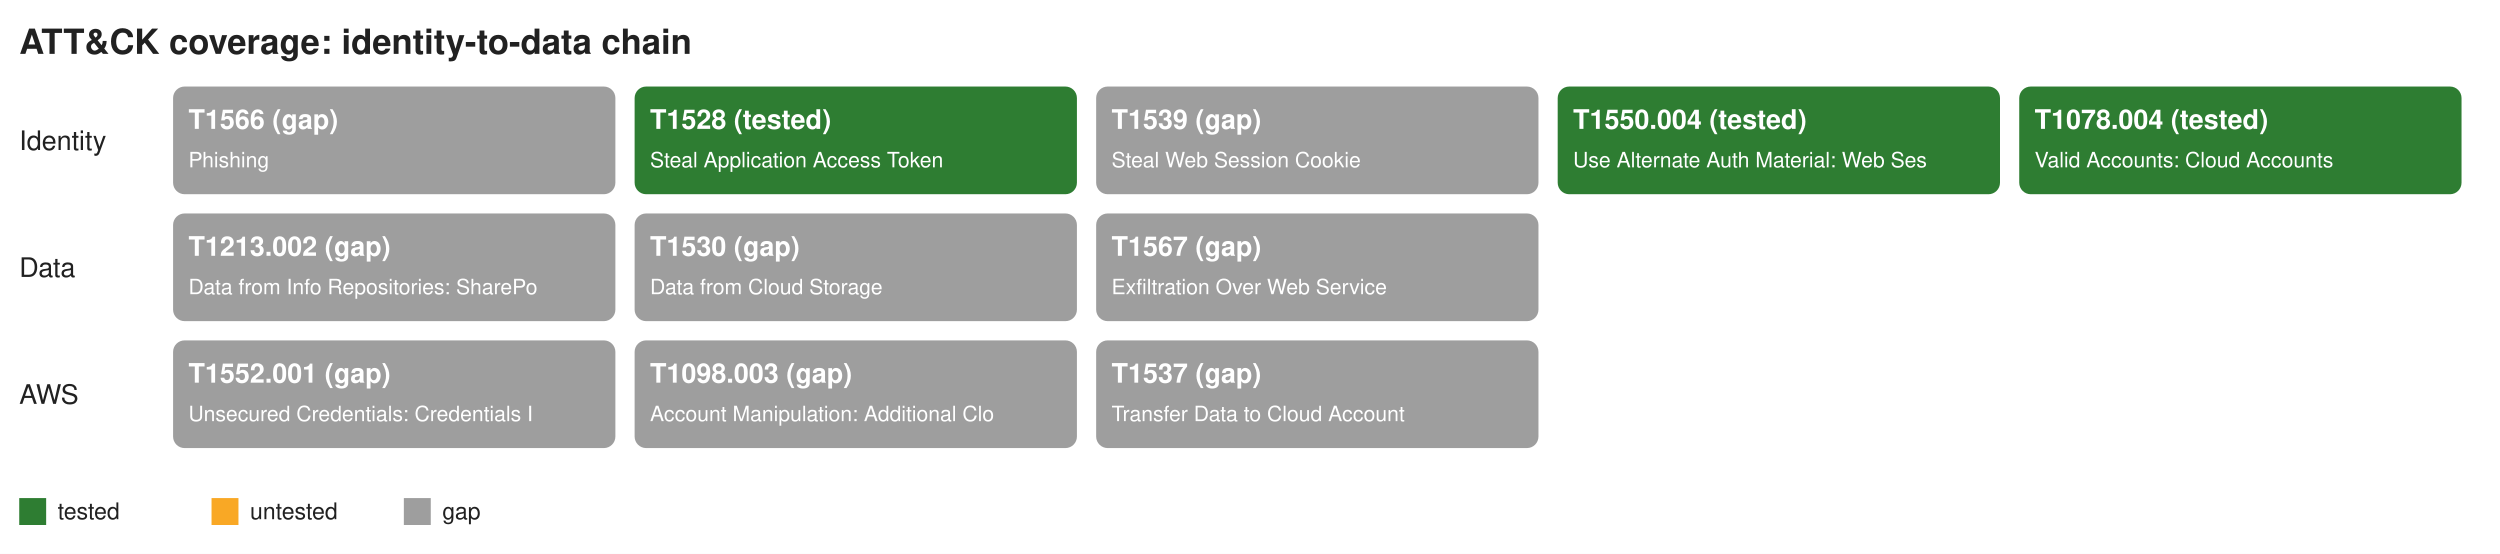
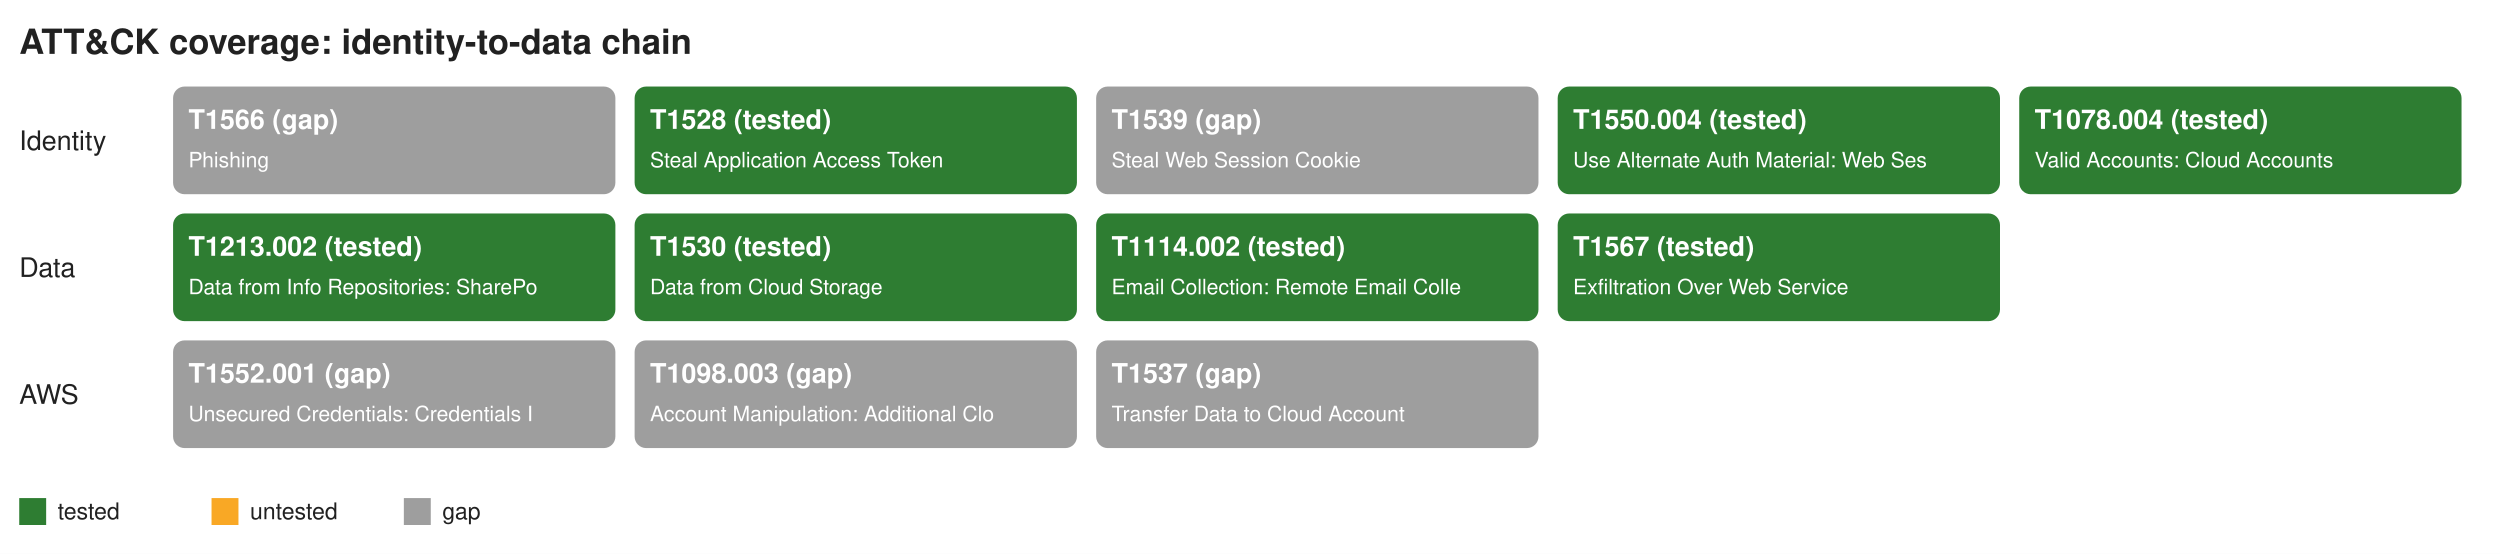
<svg xmlns="http://www.w3.org/2000/svg" width="1300" height="288" font-family="Segoe UI, Helvetica, Arial, sans-serif">
  <rect width="1300" height="288" fill="#ffffff" />
  <text x="10" y="28" font-size="18" font-weight="bold" fill="#212121">ATT&amp;CK coverage: identity-to-data chain</text>
  <text x="10" y="78.0" font-size="14" fill="#212121">Identity</text>
  <rect x="90" y="45" width="230" height="56" rx="6" fill="#9e9e9e" />
  <text x="98" y="67" font-size="14" font-weight="bold" fill="#ffffff">T1566 (gap)</text>
  <text x="98" y="87" font-size="11" fill="#ffffff">Phishing</text>
  <rect x="330" y="45" width="230" height="56" rx="6" fill="#2e7d32" />
  <text x="338" y="67" font-size="14" font-weight="bold" fill="#ffffff">T1528 (tested)</text>
  <text x="338" y="87" font-size="11" fill="#ffffff">Steal Application Access Token</text>
  <rect x="570" y="45" width="230" height="56" rx="6" fill="#9e9e9e" />
  <text x="578" y="67" font-size="14" font-weight="bold" fill="#ffffff">T1539 (gap)</text>
  <text x="578" y="87" font-size="11" fill="#ffffff">Steal Web Session Cookie</text>
  <rect x="810" y="45" width="230" height="56" rx="6" fill="#2e7d32" />
  <text x="818" y="67" font-size="14" font-weight="bold" fill="#ffffff">T1550.004 (tested)</text>
  <text x="818" y="87" font-size="11" fill="#ffffff">Use Alternate Auth Material: Web Ses</text>
  <rect x="1050" y="45" width="230" height="56" rx="6" fill="#2e7d32" />
  <text x="1058" y="67" font-size="14" font-weight="bold" fill="#ffffff">T1078.004 (tested)</text>
  <text x="1058" y="87" font-size="11" fill="#ffffff">Valid Accounts: Cloud Accounts</text>
  <text x="10" y="144.0" font-size="14" fill="#212121">Data</text>
-   <rect x="90" y="111" width="230" height="56" rx="6" fill="#9e9e9e" />
-   <text x="98" y="133" font-size="14" font-weight="bold" fill="#ffffff">T1213.002 (gap)</text>
+   <rect x="90" y="111" width="230" height="56" rx="6" fill="#2e7d32" />
+   <text x="98" y="133" font-size="14" font-weight="bold" fill="#ffffff">T1213.002 (tested)</text>
  <text x="98" y="153" font-size="11" fill="#ffffff">Data from Info Repositories: SharePo</text>
-   <rect x="330" y="111" width="230" height="56" rx="6" fill="#9e9e9e" />
-   <text x="338" y="133" font-size="14" font-weight="bold" fill="#ffffff">T1530 (gap)</text>
+   <rect x="330" y="111" width="230" height="56" rx="6" fill="#2e7d32" />
+   <text x="338" y="133" font-size="14" font-weight="bold" fill="#ffffff">T1530 (tested)</text>
  <text x="338" y="153" font-size="11" fill="#ffffff">Data from Cloud Storage</text>
-   <rect x="570" y="111" width="230" height="56" rx="6" fill="#9e9e9e" />
-   <text x="578" y="133" font-size="14" font-weight="bold" fill="#ffffff">T1567 (gap)</text>
-   <text x="578" y="153" font-size="11" fill="#ffffff">Exfiltration Over Web Service</text>
+   <rect x="570" y="111" width="230" height="56" rx="6" fill="#2e7d32" />
+   <text x="578" y="133" font-size="14" font-weight="bold" fill="#ffffff">T1114.002 (tested)</text>
+   <text x="578" y="153" font-size="11" fill="#ffffff">Email Collection: Remote Email Colle</text>
+   <rect x="810" y="111" width="230" height="56" rx="6" fill="#2e7d32" />
+   <text x="818" y="133" font-size="14" font-weight="bold" fill="#ffffff">T1567 (tested)</text>
+   <text x="818" y="153" font-size="11" fill="#ffffff">Exfiltration Over Web Service</text>
  <text x="10" y="210.0" font-size="14" fill="#212121">AWS</text>
  <rect x="90" y="177" width="230" height="56" rx="6" fill="#9e9e9e" />
  <text x="98" y="199" font-size="14" font-weight="bold" fill="#ffffff">T1552.001 (gap)</text>
  <text x="98" y="219" font-size="11" fill="#ffffff">Unsecured Credentials: Credentials I</text>
  <rect x="330" y="177" width="230" height="56" rx="6" fill="#9e9e9e" />
  <text x="338" y="199" font-size="14" font-weight="bold" fill="#ffffff">T1098.003 (gap)</text>
  <text x="338" y="219" font-size="11" fill="#ffffff">Account Manipulation: Additional Clo</text>
  <rect x="570" y="177" width="230" height="56" rx="6" fill="#9e9e9e" />
  <text x="578" y="199" font-size="14" font-weight="bold" fill="#ffffff">T1537 (gap)</text>
  <text x="578" y="219" font-size="11" fill="#ffffff">Transfer Data to Cloud Account</text>
  <rect x="10" y="259" width="14" height="14" fill="#2e7d32" />
  <text x="30" y="270" font-size="12" fill="#212121">tested</text>
  <rect x="110" y="259" width="14" height="14" fill="#f9a825" />
  <text x="130" y="270" font-size="12" fill="#212121">untested</text>
  <rect x="210" y="259" width="14" height="14" fill="#9e9e9e" />
  <text x="230" y="270" font-size="12" fill="#212121">gap</text>
</svg>
